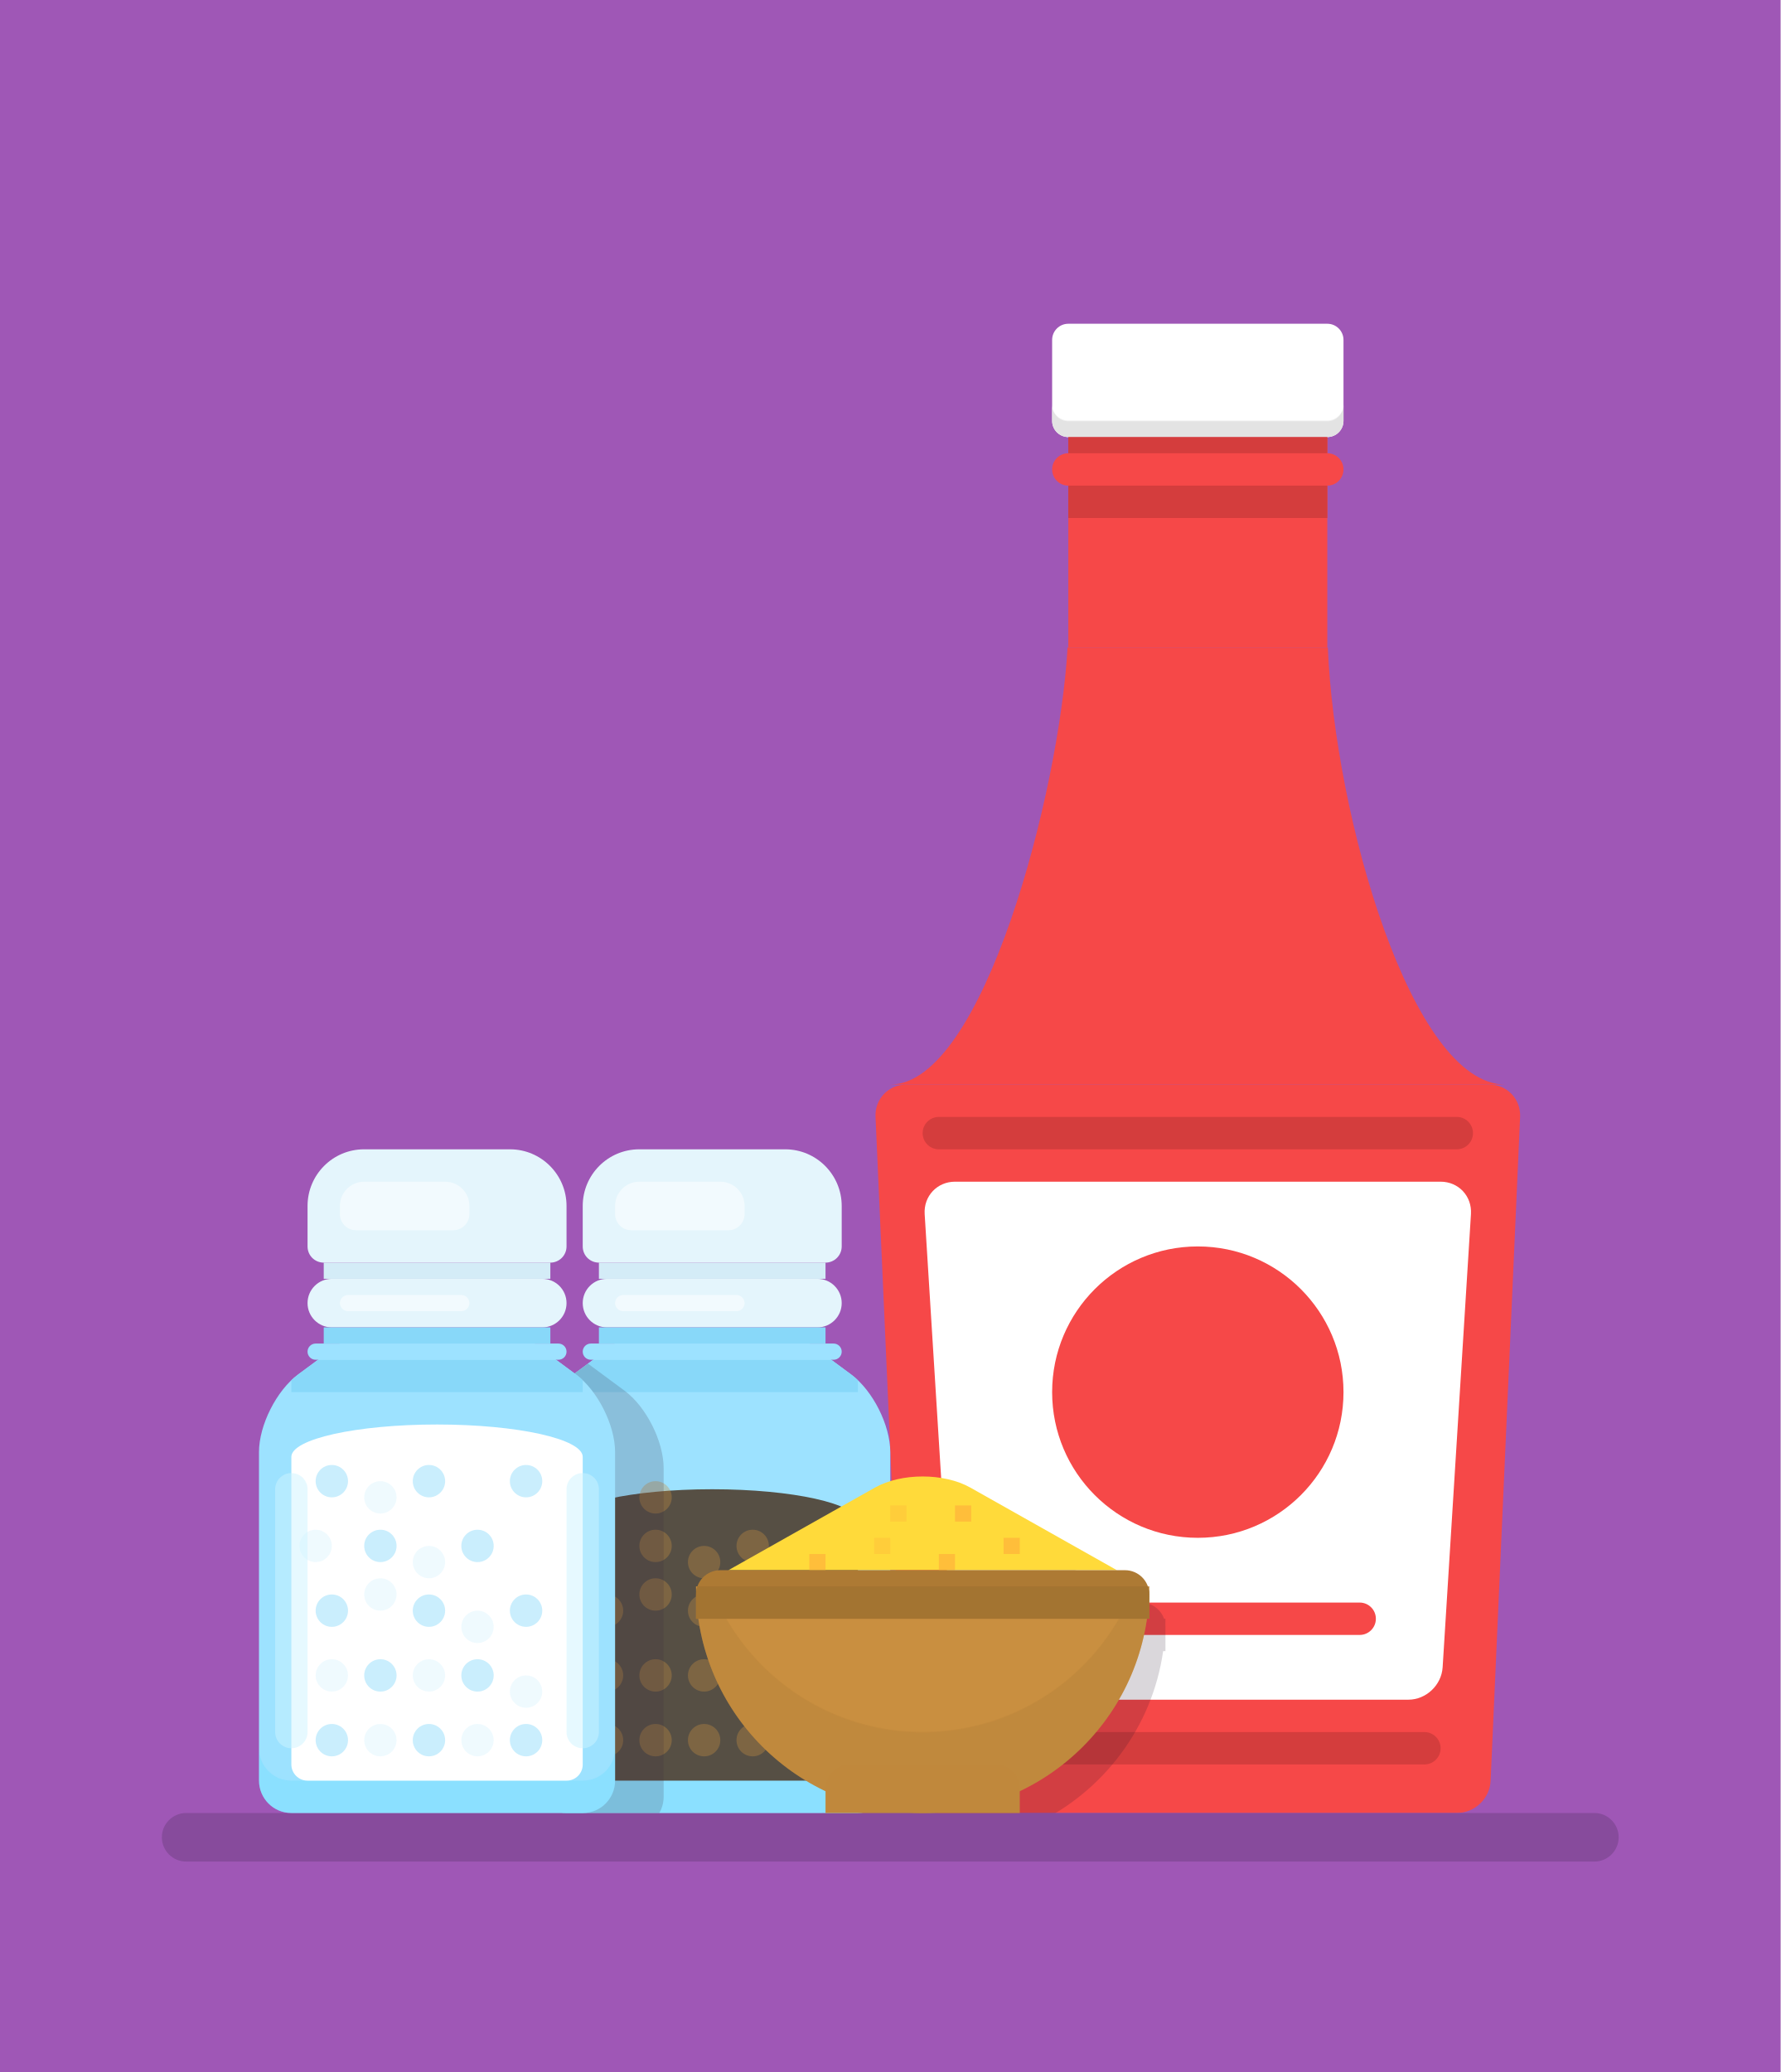
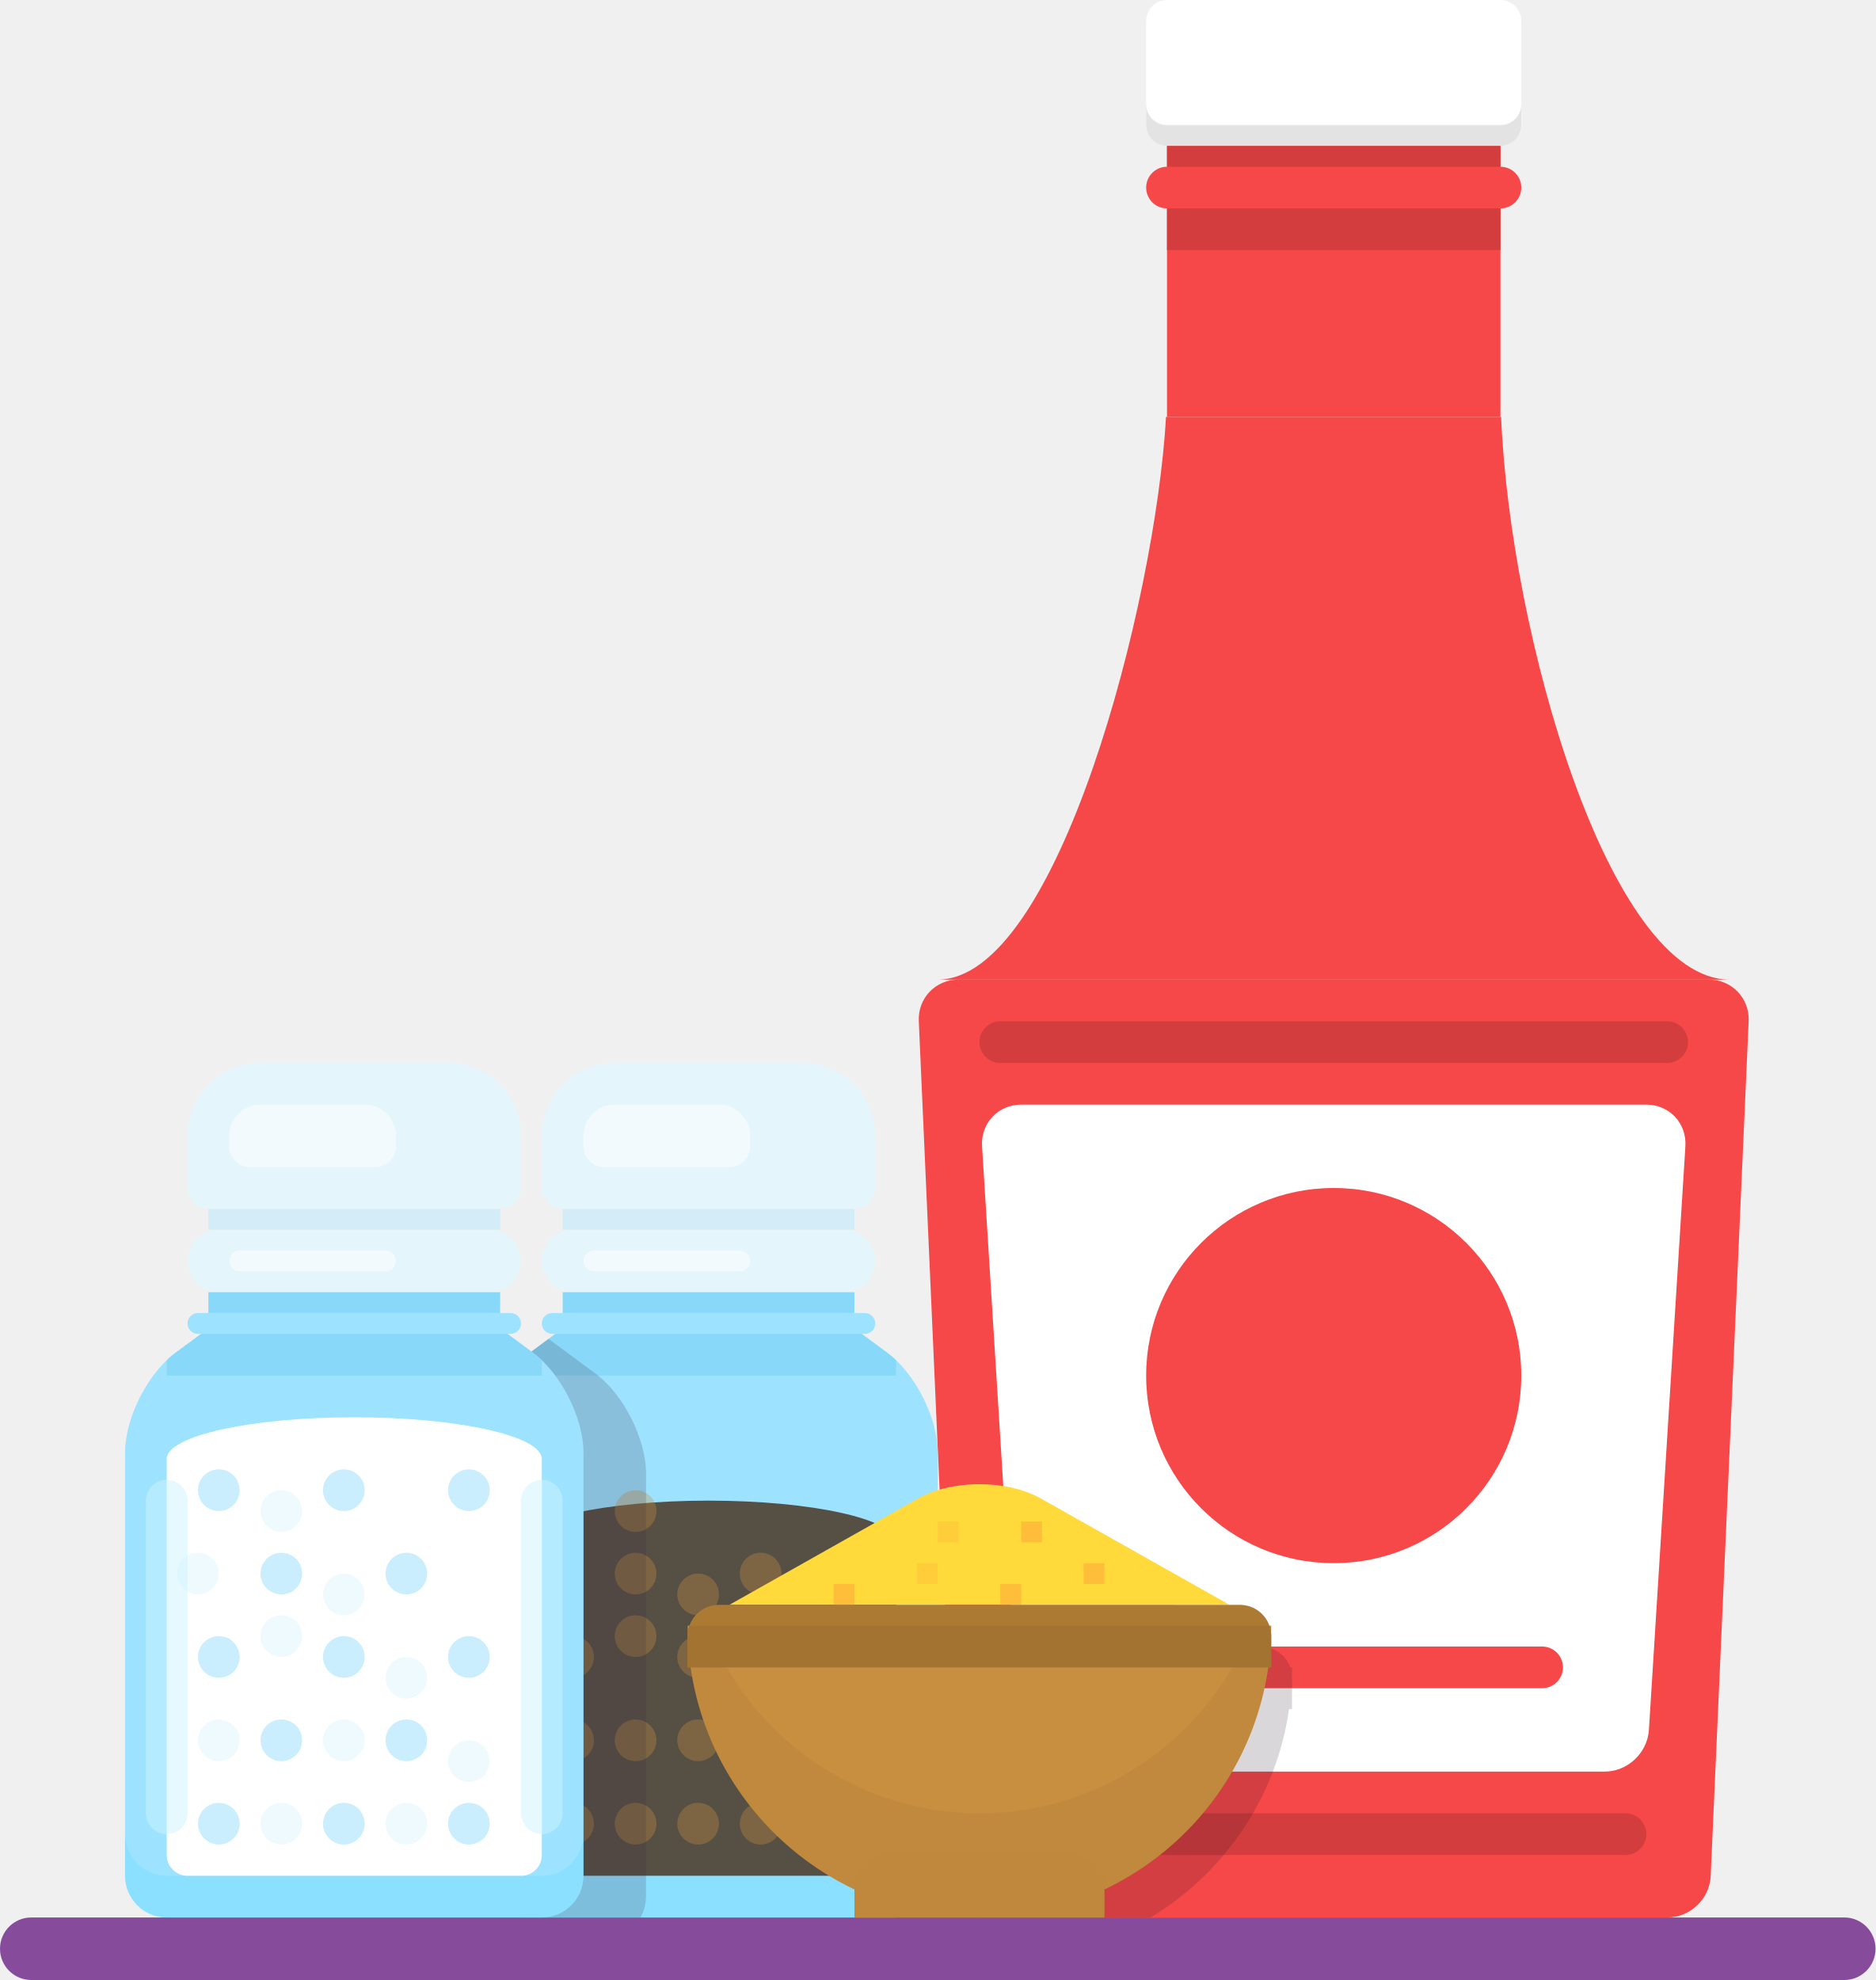
- <svg xmlns="http://www.w3.org/2000/svg" xmlns:xlink="http://www.w3.org/1999/xlink" width="110px" height="128px" viewBox="0 0 110 128" version="1.1">
+ <svg xmlns="http://www.w3.org/2000/svg" xmlns:xlink="http://www.w3.org/1999/xlink" width="90px" height="95px" viewBox="0 0 90 95" version="1.1">
  <defs>
-     <rect id="path-1" x="0" y="0" width="110" height="128" />
-     <filter x="-11.8%" y="-8.6%" width="123.6%" height="120.3%" filterUnits="objectBoundingBox" id="filter-3">
-       <feOffset dx="0" dy="2" in="SourceAlpha" result="shadowOffsetOuter1" />
-       <feGaussianBlur stdDeviation="4" in="shadowOffsetOuter1" result="shadowBlurOuter1" />
-       <feColorMatrix values="0 0 0 0 0   0 0 0 0 0   0 0 0 0 0  0 0 0 0.15 0" type="matrix" in="shadowBlurOuter1" />
-     </filter>
-     <rect id="path-4" x="0" y="0" width="18" height="7" rx="1" />
-     <filter x="-2.8%" y="-7.1%" width="105.6%" height="114.3%" filterUnits="objectBoundingBox" id="filter-5">
+     <rect id="path-1" x="0" y="0" width="18" height="7" rx="1" />
+     <filter x="-2.8%" y="-7.1%" width="105.6%" height="114.3%" filterUnits="objectBoundingBox" id="filter-2">
      <feOffset dx="0" dy="-1" in="SourceAlpha" result="shadowOffsetInner1" />
      <feComposite in="shadowOffsetInner1" in2="SourceAlpha" operator="arithmetic" k2="-1" k3="1" result="shadowInnerInner1" />
      <feColorMatrix values="0 0 0 0 0.89   0 0 0 0 0.89   0 0 0 0 0.89  0 0 0 1 0" type="matrix" in="shadowInnerInner1" />
    </filter>
-     <path d="M0,6.701 C0,5.043 1.085,2.896 2.412,1.914 L5,0 L17,0 L19.588,1.914 C20.92,2.9 22,5.041 22,6.701 L22,26.994 C22,28.102 21.11,29 20.009,29 L1.991,29 C0.891,29 0,28.1 0,26.994 L0,6.701 Z" id="path-6" />
-     <filter x="-4.5%" y="-3.4%" width="109.1%" height="106.9%" filterUnits="objectBoundingBox" id="filter-8">
+     <path d="M0,6.701 C0,5.043 1.085,2.896 2.412,1.914 L5,0 L17,0 L19.588,1.914 C20.92,2.9 22,5.041 22,6.701 L22,26.994 C22,28.102 21.11,29 20.009,29 L1.991,29 C0.891,29 0,28.1 0,26.994 L0,6.701 Z" id="path-3" />
+     <filter x="-4.5%" y="-3.4%" width="109.1%" height="106.9%" filterUnits="objectBoundingBox" id="filter-5">
      <feOffset dx="0" dy="-2" in="SourceAlpha" result="shadowOffsetInner1" />
      <feComposite in="shadowOffsetInner1" in2="SourceAlpha" operator="arithmetic" k2="-1" k3="1" result="shadowInnerInner1" />
      <feColorMatrix values="0 0 0 0 0.196   0 0 0 0 0.831   0 0 0 0 1  0 0 0 0.174 0" type="matrix" in="shadowInnerInner1" />
    </filter>
-     <path d="M0,7 C0,14.732 6.268,21 14,21 C21.732,21 28,14.732 28,7 L0,7 Z" id="path-9" />
-     <filter x="-8.9%" y="-17.9%" width="117.9%" height="135.7%" filterUnits="objectBoundingBox" id="filter-10">
+     <path d="M0,7 C0,14.732 6.268,21 14,21 C21.732,21 28,14.732 28,7 L0,7 Z" id="path-6" />
+     <filter x="-8.9%" y="-17.9%" width="117.9%" height="135.7%" filterUnits="objectBoundingBox" id="filter-7">
      <feOffset dx="0" dy="-5" in="SourceAlpha" result="shadowOffsetInner1" />
      <feComposite in="shadowOffsetInner1" in2="SourceAlpha" operator="arithmetic" k2="-1" k3="1" result="shadowInnerInner1" />
      <feColorMatrix values="0 0 0 0 0.678   0 0 0 0 0.478   0 0 0 0 0.204  0 0 0 0.3 0" type="matrix" in="shadowInnerInner1" />
    </filter>
-     <path d="M0,7.5 C0,6.672 0.665,6 1.505,6 L26.495,6 C27.326,6 28,6.666 28,7.5 L28,9 L0,9 L0,7.5 Z" id="path-11" />
-     <filter x="-3.6%" y="-33.3%" width="107.1%" height="166.7%" filterUnits="objectBoundingBox" id="filter-12">
+     <path d="M0,7.5 C0,6.672 0.665,6 1.505,6 L26.495,6 C27.326,6 28,6.666 28,7.5 L28,9 L0,9 L0,7.5 Z" id="path-8" />
+     <filter x="-3.6%" y="-33.3%" width="107.1%" height="166.7%" filterUnits="objectBoundingBox" id="filter-9">
      <feOffset dx="0" dy="-2" in="SourceAlpha" result="shadowOffsetInner1" />
      <feComposite in="shadowOffsetInner1" in2="SourceAlpha" operator="arithmetic" k2="-1" k3="1" result="shadowInnerInner1" />
      <feColorMatrix values="0 0 0 0 0.64   0 0 0 0 0.453   0 0 0 0 0.192  0 0 0 1 0" type="matrix" in="shadowInnerInner1" />
    </filter>
-     <path d="M0,6.701 C0,5.043 1.085,2.896 2.412,1.914 L5,0 L17,0 L19.588,1.914 C20.92,2.9 22,5.041 22,6.701 L22,26.994 C22,28.102 21.11,29 20.009,29 L1.991,29 C0.891,29 0,28.1 0,26.994 L0,6.701 Z" id="path-13" />
-     <filter x="-4.5%" y="-3.4%" width="109.1%" height="106.9%" filterUnits="objectBoundingBox" id="filter-15">
+     <path d="M0,6.701 C0,5.043 1.085,2.896 2.412,1.914 L5,0 L17,0 L19.588,1.914 C20.92,2.9 22,5.041 22,6.701 L22,26.994 C22,28.102 21.11,29 20.009,29 L1.991,29 C0.891,29 0,28.1 0,26.994 L0,6.701 Z" id="path-10" />
+     <filter x="-4.5%" y="-3.4%" width="109.1%" height="106.9%" filterUnits="objectBoundingBox" id="filter-12">
      <feOffset dx="0" dy="-2" in="SourceAlpha" result="shadowOffsetInner1" />
      <feComposite in="shadowOffsetInner1" in2="SourceAlpha" operator="arithmetic" k2="-1" k3="1" result="shadowInnerInner1" />
      <feColorMatrix values="0 0 0 0 0.196   0 0 0 0 0.831   0 0 0 0 1  0 0 0 0.174 0" type="matrix" in="shadowInnerInner1" />
    </filter>
  </defs>
  <g id="Page-1" stroke="none" stroke-width="1" fill="none" fill-rule="evenodd">
-     <g id="home" transform="translate(-794, -552)">
+     <g id="no-results" transform="translate(-804, -572)">
      <g id="catégories" transform="translate(428, 552)">
        <g id="item" transform="translate(366, 0)">
          <g id="illustration">
-             <mask id="mask-2" fill="white">
-               <use xlink:href="#path-1" />
-             </mask>
-             <g id="bg">
-               <use fill="black" fill-opacity="1" filter="url(#filter-3)" xlink:href="#path-1" />
-               <use fill="#9F57B6" fill-rule="evenodd" xlink:href="#path-1" />
-             </g>
-             <g id="bottle" mask="url(#mask-2)">
-               <g transform="translate(44, 20)">
-                 <path d="M10.089,48.992 C10.04,47.892 10.892,47 11.997,47 L48.003,47 C49.106,47 49.96,47.899 49.911,48.992 L48.089,90.008 C48.04,91.108 47.11,92 46,92 L14,92 C12.895,92 11.96,91.101 11.911,90.008 L10.089,48.992 Z" id="bottle" fill="#F64848" />
-                 <path d="M13.125,55.002 C13.056,53.896 13.892,53 15,53 L45,53 C46.105,53 46.944,53.889 46.875,55.002 L45.125,82.998 C45.056,84.104 44.102,85 43.008,85 L16.992,85 C15.892,85 14.944,84.111 14.875,82.998 L13.125,55.002 Z" id="sticker" fill="#FFFFFF" />
-                 <circle id="bottle" fill="#F64848" cx="30" cy="66" r="9" />
-                 <rect id="bottle" fill="#F64848" x="19" y="79" width="22" height="2" rx="1" />
-                 <rect id="shadow" fill="#D43D3D" x="13" y="49" width="34" height="2" rx="1" />
-                 <rect id="shadow" fill="#D43D3D" x="15" y="87" width="30" height="2" rx="1" />
-                 <path d="M20,92.653 C24.155,90.679 27.183,86.719 27.858,82 L28,82 L28,80.5 C28,80.458 27.998,80.417 27.995,80.377 C27.998,80.251 28,80.126 28,80 L27.915,80 C27.709,79.415 27.151,79 26.495,79 L1.505,79 C0.842,79 0.289,79.417 0.085,80 L0,80 C0,80.126 0.002,80.251 0.005,80.376 C0.002,80.417 0,80.458 0,80.5 L0,82 L0.142,82 C0.817,86.719 3.845,90.679 8,92.653 L8,94 L20,94 L20,92.653 Z M11.049,73.9 C12.679,72.981 15.319,72.98 16.951,73.9 L26,79 L2,79 L11.049,73.9 Z" id="shadow" fill="#1F0F24" opacity="0.165" />
-                 <path d="M38.032,20 C38.466,30.442 43.211,47 49,47 L11,47 C16.734,47 21.443,28.965 21.954,20 L38.032,20 Z" id="bottle" fill="#F64848" />
-                 <g id="top" stroke-width="1" fill="none" transform="translate(21, 0)">
-                   <rect id="bottle" fill="#F64848" x="1" y="7" width="16" height="13" />
-                   <g id="cap">
-                     <use fill="#FFFFFF" fill-rule="evenodd" xlink:href="#path-4" />
-                     <use fill="black" fill-opacity="1" filter="url(#filter-5)" xlink:href="#path-4" />
-                   </g>
-                   <rect id="cap" fill="#F64848" x="0" y="8" width="18" height="2" rx="1" />
-                   <rect id="shadow" fill="#D43D3D" x="1" y="7" width="16" height="1" />
-                   <rect id="shadow" fill="#D43D3D" x="1" y="10" width="16" height="2" />
+             <g id="bottle" transform="translate(44, 20)">
+               <path d="M10.089,48.992 C10.04,47.892 10.892,47 11.997,47 L48.003,47 C49.106,47 49.96,47.899 49.911,48.992 L48.089,90.008 C48.04,91.108 47.11,92 46,92 L14,92 C12.895,92 11.96,91.101 11.911,90.008 L10.089,48.992 Z" fill="#F64848" />
+               <path d="M13.125,55.002 C13.056,53.896 13.892,53 15,53 L45,53 C46.105,53 46.944,53.889 46.875,55.002 L45.125,82.998 C45.056,84.104 44.102,85 43.008,85 L16.992,85 C15.892,85 14.944,84.111 14.875,82.998 L13.125,55.002 Z" id="sticker" fill="#FFFFFF" />
+               <circle fill="#F64848" cx="30" cy="66" r="9" />
+               <rect fill="#F64848" x="19" y="79" width="22" height="2" rx="1" />
+               <rect id="shadow" fill="#D43D3D" x="13" y="49" width="34" height="2" rx="1" />
+               <rect id="shadow" fill="#D43D3D" x="15" y="87" width="30" height="2" rx="1" />
+               <path d="M20,92.653 C24.155,90.679 27.183,86.719 27.858,82 L28,82 L28,80.5 C28,80.458 27.998,80.417 27.995,80.377 C27.998,80.251 28,80.126 28,80 L27.915,80 C27.709,79.415 27.151,79 26.495,79 L1.505,79 C0.842,79 0.289,79.417 0.085,80 L0,80 C0,80.126 0.002,80.251 0.005,80.376 C0.002,80.417 0,80.458 0,80.5 L0,82 L0.142,82 C0.817,86.719 3.845,90.679 8,92.653 L8,94 L20,94 L20,92.653 Z M11.049,73.9 C12.679,72.981 15.319,72.98 16.951,73.9 L26,79 L2,79 L11.049,73.9 Z" id="shadow" fill="#1F0F24" opacity="0.165" />
+               <path d="M38.032,20 C38.466,30.442 43.211,47 49,47 L11,47 C16.734,47 21.443,28.965 21.954,20 L38.032,20 Z" fill="#F64848" />
+               <g id="top" transform="translate(21, 0)">
+                 <rect id="bottle" fill="#F64848" x="1" y="7" width="16" height="13" />
+                 <g id="cap">
+                   <use fill="#FFFFFF" fill-rule="evenodd" xlink:href="#path-1" />
+                   <use fill="black" fill-opacity="1" filter="url(#filter-2)" xlink:href="#path-1" />
                </g>
+                 <rect id="cap" fill="#F64848" x="0" y="8" width="18" height="2" rx="1" />
+                 <rect id="shadow" fill="#D43D3D" x="1" y="7" width="16" height="1" />
+                 <rect id="shadow" fill="#D43D3D" x="1" y="10" width="16" height="2" />
              </g>
            </g>
-             <rect id="shadow" fill="#874B9C" mask="url(#mask-2)" x="10" y="112" width="90" height="3" rx="1.5" />
-             <g id="salt" mask="url(#mask-2)">
-               <g transform="translate(33, 71)" id="bottle">
-                 <g stroke-width="1" fill="none" transform="translate(0, 12)">
-                   <mask id="mask-7" fill="white">
-                     <use xlink:href="#path-6" />
-                   </mask>
-                   <g>
-                     <use fill="#9DE2FF" fill-rule="evenodd" xlink:href="#path-6" />
-                     <use fill="black" fill-opacity="1" filter="url(#filter-8)" xlink:href="#path-6" />
-                   </g>
-                   <path d="M20,11 L20,25.999 C20,26.552 19.555,27 19.007,27 L2.993,27 C2.445,27 2,26.555 2,25.999 L2,11 C2,9.895 6.029,9 11,9 C15.971,9 20,9.895 20,11 Z" id="salt" fill="#564F44" mask="url(#mask-7)" />
-                   <circle id="dot" fill="#C98F40" opacity="0.344" mask="url(#mask-7)" cx="7.5" cy="12.5" r="1" />
-                   <circle id="dot" fill="#C98F40" opacity="0.344" mask="url(#mask-7)" cx="13.5" cy="12.5" r="1" />
-                   <circle id="dot" fill="#C98F40" opacity="0.344" mask="url(#mask-7)" cx="4.5" cy="16.5" r="1" />
-                   <circle id="dot" fill="#C98F40" opacity="0.344" mask="url(#mask-7)" cx="7.5" cy="15.5" r="1" />
-                   <circle id="dot" fill="#C98F40" opacity="0.344" mask="url(#mask-7)" cx="3.5" cy="12.5" r="1" />
-                   <circle id="dot" fill="#C98F40" opacity="0.344" mask="url(#mask-7)" cx="7.5" cy="9.5" r="1" />
-                   <circle id="dot" fill="#C98F40" opacity="0.344" mask="url(#mask-7)" cx="10.5" cy="13.5" r="1" />
-                   <circle id="dot" fill="#C98F40" opacity="0.344" mask="url(#mask-7)" cx="13.5" cy="17.5" r="1" />
-                   <circle id="dot" fill="#C98F40" opacity="0.344" mask="url(#mask-7)" cx="10.5" cy="20.5" r="1" />
-                   <circle id="dot" fill="#C98F40" opacity="0.344" mask="url(#mask-7)" cx="4.5" cy="20.5" r="1" />
-                   <circle id="dot" fill="#C98F40" opacity="0.344" mask="url(#mask-7)" cx="7.5" cy="24.5" r="1" />
-                   <circle id="dot" fill="#C98F40" opacity="0.344" mask="url(#mask-7)" cx="13.5" cy="24.5" r="1" />
-                   <circle id="dot" fill="#C98F40" opacity="0.344" mask="url(#mask-7)" cx="16.5" cy="21.5" r="1" />
-                   <circle id="dot" fill="#C98F40" opacity="0.344" mask="url(#mask-7)" cx="10.5" cy="16.5" r="1" />
-                   <circle id="dot" fill="#C98F40" opacity="0.344" mask="url(#mask-7)" cx="16.5" cy="16.5" r="1" />
-                   <circle id="dot" fill="#C98F40" opacity="0.344" mask="url(#mask-7)" cx="7.5" cy="20.5" r="1" />
-                   <circle id="dot" fill="#C98F40" opacity="0.344" mask="url(#mask-7)" cx="13.5" cy="20.5" r="1" />
-                   <circle id="dot" fill="#C98F40" opacity="0.344" mask="url(#mask-7)" cx="4.5" cy="24.5" r="1" />
-                   <circle id="dot" fill="#C98F40" opacity="0.344" mask="url(#mask-7)" cx="10.5" cy="24.5" r="1" />
-                   <circle id="dot" fill="#C98F40" opacity="0.344" mask="url(#mask-7)" cx="16.5" cy="24.5" r="1" />
-                   <rect id="shadow" fill-opacity="0.5" fill="#CEF5FF" mask="url(#mask-7)" x="1" y="8" width="2" height="17" rx="1" />
-                   <rect fill="#88D8F9" mask="url(#mask-7)" x="2" y="1" width="18" height="2" />
-                   <path d="M-14,7.701 C-14,6.043 -12.915,3.896 -11.588,2.914 L-9,1 L3,1 L5.588,2.914 C6.92,3.9 8,6.041 8,7.701 L8,27.994 C8,29.102 7.11,30 6.009,30 L-12.009,30 C-13.109,30 -14,29.1 -14,27.994 L-14,7.701 Z" fill="#392A3E" opacity="0.191" mask="url(#mask-7)" />
+             <rect id="shadow" fill="#874B9C" x="10" y="112" width="90" height="3" rx="1.5" />
+             <g id="salt" transform="translate(33, 71)">
+               <g id="bottle" transform="translate(0, 12)">
+                 <mask id="mask-4" fill="white">
+                   <use xlink:href="#path-3" />
+                 </mask>
+                 <g>
+                   <use fill="#9DE2FF" fill-rule="evenodd" xlink:href="#path-3" />
+                   <use fill="black" fill-opacity="1" filter="url(#filter-5)" xlink:href="#path-3" />
                </g>
-                 <rect fill="#9DE2FF" x="3" y="12" width="16" height="1" rx="0.5" />
-                 <rect fill="#E4F5FC" x="3" y="8" width="16" height="3" rx="1.5" />
-                 <rect fill="#D4ECF7" x="4" y="7" width="14" height="1" />
-                 <path d="M3,3.5 C3,1.567 4.563,0 6.491,0 L15.509,0 C17.437,0 19,1.571 19,3.5 L19,5.997 C19,6.551 18.555,7 17.999,7 L4.001,7 C3.448,7 3,6.562 3,5.997 L3,3.5 Z" fill="#E4F5FC" />
-                 <path d="M5,3.5 C5,2.672 5.668,2 6.505,2 L11.495,2 C12.326,2 13,2.666 13,3.5 L13,4.001 C13,4.553 12.547,5 12.003,5 L5.997,5 C5.446,5 5,4.557 5,4.001 L5,3.5 Z" fill="#FFFFFF" opacity="0.518" />
-                 <path d="M5,9.5 C5,9.224 5.231,9 5.5,9 L12.5,9 C12.776,9 13,9.232 13,9.5 L13,9.5 C13,9.776 12.769,10 12.5,10 L5.5,10 C5.224,10 5,9.768 5,9.5 L5,9.5 Z" fill="#FFFFFF" opacity="0.518" />
-                 <rect fill="#88D8F9" x="4" y="11" width="14" height="1" />
+                 <path d="M20,11 L20,25.999 C20,26.552 19.555,27 19.007,27 L2.993,27 C2.445,27 2,26.555 2,25.999 L2,11 C2,9.895 6.029,9 11,9 C15.971,9 20,9.895 20,11 Z" id="salt" fill="#564F44" mask="url(#mask-4)" />
+                 <circle id="dot" fill="#C98F40" opacity="0.344" mask="url(#mask-4)" cx="7.5" cy="12.5" r="1" />
+                 <circle id="dot" fill="#C98F40" opacity="0.344" mask="url(#mask-4)" cx="13.5" cy="12.5" r="1" />
+                 <circle id="dot" fill="#C98F40" opacity="0.344" mask="url(#mask-4)" cx="4.5" cy="16.5" r="1" />
+                 <circle id="dot" fill="#C98F40" opacity="0.344" mask="url(#mask-4)" cx="7.5" cy="15.5" r="1" />
+                 <circle id="dot" fill="#C98F40" opacity="0.344" mask="url(#mask-4)" cx="3.5" cy="12.5" r="1" />
+                 <circle id="dot" fill="#C98F40" opacity="0.344" mask="url(#mask-4)" cx="7.5" cy="9.5" r="1" />
+                 <circle id="dot" fill="#C98F40" opacity="0.344" mask="url(#mask-4)" cx="10.5" cy="13.5" r="1" />
+                 <circle id="dot" fill="#C98F40" opacity="0.344" mask="url(#mask-4)" cx="13.5" cy="17.5" r="1" />
+                 <circle id="dot" fill="#C98F40" opacity="0.344" mask="url(#mask-4)" cx="10.5" cy="20.5" r="1" />
+                 <circle id="dot" fill="#C98F40" opacity="0.344" mask="url(#mask-4)" cx="4.5" cy="20.5" r="1" />
+                 <circle id="dot" fill="#C98F40" opacity="0.344" mask="url(#mask-4)" cx="7.5" cy="24.5" r="1" />
+                 <circle id="dot" fill="#C98F40" opacity="0.344" mask="url(#mask-4)" cx="13.5" cy="24.5" r="1" />
+                 <circle id="dot" fill="#C98F40" opacity="0.344" mask="url(#mask-4)" cx="16.5" cy="21.5" r="1" />
+                 <circle id="dot" fill="#C98F40" opacity="0.344" mask="url(#mask-4)" cx="10.5" cy="16.5" r="1" />
+                 <circle id="dot" fill="#C98F40" opacity="0.344" mask="url(#mask-4)" cx="16.5" cy="16.5" r="1" />
+                 <circle id="dot" fill="#C98F40" opacity="0.344" mask="url(#mask-4)" cx="7.5" cy="20.5" r="1" />
+                 <circle id="dot" fill="#C98F40" opacity="0.344" mask="url(#mask-4)" cx="13.5" cy="20.5" r="1" />
+                 <circle id="dot" fill="#C98F40" opacity="0.344" mask="url(#mask-4)" cx="4.5" cy="24.5" r="1" />
+                 <circle id="dot" fill="#C98F40" opacity="0.344" mask="url(#mask-4)" cx="10.5" cy="24.5" r="1" />
+                 <circle id="dot" fill="#C98F40" opacity="0.344" mask="url(#mask-4)" cx="16.5" cy="24.5" r="1" />
+                 <rect id="shadow" fill-opacity="0.5" fill="#CEF5FF" mask="url(#mask-4)" x="1" y="8" width="2" height="17" rx="1" />
+                 <rect fill="#88D8F9" mask="url(#mask-4)" x="2" y="1" width="18" height="2" />
+                 <path d="M-14,7.701 C-14,6.043 -12.915,3.896 -11.588,2.914 L-9,1 L3,1 L5.588,2.914 C6.92,3.9 8,6.041 8,7.701 L8,27.994 C8,29.102 7.11,30 6.009,30 L-12.009,30 C-13.109,30 -14,29.1 -14,27.994 L-14,7.701 Z" fill="#392A3E" opacity="0.191" mask="url(#mask-4)" />
              </g>
+               <rect id="bottle" fill="#9DE2FF" x="3" y="12" width="16" height="1" rx="0.5" />
+               <rect id="bottle" fill="#E4F5FC" x="3" y="8" width="16" height="3" rx="1.5" />
+               <rect id="bottle" fill="#D4ECF7" x="4" y="7" width="14" height="1" />
+               <path d="M3,3.5 C3,1.567 4.563,0 6.491,0 L15.509,0 C17.437,0 19,1.571 19,3.5 L19,5.997 C19,6.551 18.555,7 17.999,7 L4.001,7 C3.448,7 3,6.562 3,5.997 L3,3.5 Z" id="bottle" fill="#E4F5FC" />
+               <path d="M5,3.5 C5,2.672 5.668,2 6.505,2 L11.495,2 C12.326,2 13,2.666 13,3.5 L13,4.001 C13,4.553 12.547,5 12.003,5 L5.997,5 C5.446,5 5,4.557 5,4.001 L5,3.5 Z" id="bottle" fill="#FFFFFF" opacity="0.518" />
+               <path d="M5,9.5 C5,9.224 5.231,9 5.5,9 L12.5,9 C12.776,9 13,9.232 13,9.5 L13,9.5 C13,9.776 12.769,10 12.5,10 L5.5,10 C5.224,10 5,9.768 5,9.5 L5,9.5 Z" id="bottle" fill="#FFFFFF" opacity="0.518" />
+               <rect id="bottle" fill="#88D8F9" x="4" y="11" width="14" height="1" />
            </g>
-             <g id="spice" mask="url(#mask-2)">
-               <g transform="translate(43, 91)">
-                 <g id="salad" fill="none">
-                   <use fill="#C98F40" fill-rule="evenodd" xlink:href="#path-9" />
-                   <use fill="black" fill-opacity="1" filter="url(#filter-10)" xlink:href="#path-9" />
+             <g id="spice" transform="translate(43, 91)">
+               <g id="salad">
+                 <use fill="#C98F40" fill-rule="evenodd" xlink:href="#path-6" />
+                 <use fill="black" fill-opacity="1" filter="url(#filter-7)" xlink:href="#path-6" />
+               </g>
+               <path d="M11.049,0.9 C12.679,-0.019 15.319,-0.02 16.951,0.9 L26,6 L2,6 L11.049,0.9 Z" id="Triangle" fill="#FFDA3A" />
+               <rect id="dot" fill="#FFBE3A" opacity="0.464" x="11" y="4" width="1" height="1" />
+               <rect id="dot" fill="#FFBE3A" x="7" y="5" width="1" height="1" />
+               <rect id="dot" fill="#FFBE3A" opacity="0.464" x="12" y="2" width="1" height="1" />
+               <rect id="dot" fill="#FFBE3A" x="15" y="5" width="1" height="1" />
+               <rect id="dot" fill="#FFBE3A" x="19" y="4" width="1" height="1" />
+               <rect id="dot" fill="#FFBE3A" x="16" y="2" width="1" height="1" />
+               <g id="salad">
+                 <use fill="#AD7A34" fill-rule="evenodd" xlink:href="#path-8" />
+                 <use fill="black" fill-opacity="1" filter="url(#filter-9)" xlink:href="#path-8" />
+               </g>
+               <path d="M8,19.5 C8,18.672 8.68,18 9.496,18 L18.504,18 C19.33,18 20,18.666 20,19.5 L20,21 L8,21 L8,19.5 Z" id="salad" fill="#C0883C" />
+             </g>
+             <g id="salt" transform="translate(16, 71)">
+               <g id="bottle" transform="translate(0, 12)">
+                 <mask id="mask-11" fill="white">
+                   <use xlink:href="#path-10" />
+                 </mask>
+                 <g>
+                   <use fill="#9DE2FF" fill-rule="evenodd" xlink:href="#path-10" />
+                   <use fill="black" fill-opacity="1" filter="url(#filter-12)" xlink:href="#path-10" />
                </g>
-                 <path d="M11.049,0.9 C12.679,-0.019 15.319,-0.02 16.951,0.9 L26,6 L2,6 L11.049,0.9 Z" id="Triangle" fill="#FFDA3A" fill-rule="evenodd" />
-                 <rect id="dot" fill="#FFBE3A" fill-rule="evenodd" opacity="0.464" x="11" y="4" width="1" height="1" />
-                 <rect id="dot" fill="#FFBE3A" fill-rule="evenodd" x="7" y="5" width="1" height="1" />
-                 <rect id="dot" fill="#FFBE3A" fill-rule="evenodd" opacity="0.464" x="12" y="2" width="1" height="1" />
-                 <rect id="dot" fill="#FFBE3A" fill-rule="evenodd" x="15" y="5" width="1" height="1" />
-                 <rect id="dot" fill="#FFBE3A" fill-rule="evenodd" x="19" y="4" width="1" height="1" />
-                 <rect id="dot" fill="#FFBE3A" fill-rule="evenodd" x="16" y="2" width="1" height="1" />
-                 <g id="salad" fill="none">
-                   <use fill="#AD7A34" fill-rule="evenodd" xlink:href="#path-11" />
-                   <use fill="black" fill-opacity="1" filter="url(#filter-12)" xlink:href="#path-11" />
-                 </g>
-                 <path d="M8,19.5 C8,18.672 8.68,18 9.496,18 L18.504,18 C19.33,18 20,18.666 20,19.5 L20,21 L8,21 L8,19.5 Z" id="salad" fill="#C0883C" fill-rule="evenodd" />
+                 <path d="M20,7 L20,26.008 C20,26.556 19.555,27 19.007,27 L2.993,27 C2.445,27 2,26.545 2,26.008 L2,7 C2,5.895 6.029,5 11,5 C15.971,5 20,5.895 20,7 Z" id="salt" fill="#FFFFFF" mask="url(#mask-11)" />
+                 <circle id="dot" fill-opacity="0.445" fill="#88D8F9" mask="url(#mask-11)" cx="4.5" cy="8.5" r="1" />
+                 <circle id="dot" fill-opacity="0.445" fill="#88D8F9" mask="url(#mask-11)" cx="7.5" cy="12.5" r="1" />
+                 <circle id="dot" fill-opacity="0.445" fill="#88D8F9" mask="url(#mask-11)" cx="10.5" cy="8.5" r="1" />
+                 <circle id="dot" fill-opacity="0.445" fill="#88D8F9" mask="url(#mask-11)" cx="13.5" cy="12.5" r="1" />
+                 <circle id="dot" fill-opacity="0.445" fill="#88D8F9" mask="url(#mask-11)" cx="16.5" cy="8.5" r="1" />
+                 <circle id="dot" fill-opacity="0.445" fill="#88D8F9" mask="url(#mask-11)" cx="4.5" cy="16.5" r="1" />
+                 <circle id="dot" fill-opacity="0.445" fill="#88D8F9" opacity="0.29" mask="url(#mask-11)" cx="7.5" cy="15.5" r="1" />
+                 <circle id="dot" fill-opacity="0.445" fill="#88D8F9" opacity="0.29" mask="url(#mask-11)" cx="3.5" cy="12.5" r="1" />
+                 <circle id="dot" fill-opacity="0.445" fill="#88D8F9" opacity="0.29" mask="url(#mask-11)" cx="7.5" cy="9.5" r="1" />
+                 <circle id="dot" fill-opacity="0.445" fill="#88D8F9" opacity="0.29" mask="url(#mask-11)" cx="10.5" cy="13.5" r="1" />
+                 <circle id="dot" fill-opacity="0.445" fill="#88D8F9" opacity="0.29" mask="url(#mask-11)" cx="13.5" cy="17.5" r="1" />
+                 <circle id="dot" fill-opacity="0.445" fill="#88D8F9" opacity="0.29" mask="url(#mask-11)" cx="10.5" cy="20.5" r="1" />
+                 <circle id="dot" fill-opacity="0.445" fill="#88D8F9" opacity="0.29" mask="url(#mask-11)" cx="4.5" cy="20.5" r="1" />
+                 <circle id="dot" fill-opacity="0.445" fill="#88D8F9" opacity="0.29" mask="url(#mask-11)" cx="7.5" cy="24.5" r="1" />
+                 <circle id="dot" fill-opacity="0.445" fill="#88D8F9" opacity="0.29" mask="url(#mask-11)" cx="13.5" cy="24.5" r="1" />
+                 <circle id="dot" fill-opacity="0.445" fill="#88D8F9" opacity="0.29" mask="url(#mask-11)" cx="16.5" cy="21.5" r="1" />
+                 <circle id="dot" fill-opacity="0.445" fill="#88D8F9" mask="url(#mask-11)" cx="10.5" cy="16.5" r="1" />
+                 <circle id="dot" fill-opacity="0.445" fill="#88D8F9" mask="url(#mask-11)" cx="16.5" cy="16.5" r="1" />
+                 <circle id="dot" fill-opacity="0.445" fill="#88D8F9" mask="url(#mask-11)" cx="7.5" cy="20.5" r="1" />
+                 <circle id="dot" fill-opacity="0.445" fill="#88D8F9" mask="url(#mask-11)" cx="13.5" cy="20.5" r="1" />
+                 <circle id="dot" fill-opacity="0.445" fill="#88D8F9" mask="url(#mask-11)" cx="4.5" cy="24.5" r="1" />
+                 <circle id="dot" fill-opacity="0.445" fill="#88D8F9" mask="url(#mask-11)" cx="10.5" cy="24.5" r="1" />
+                 <circle id="dot" fill-opacity="0.445" fill="#88D8F9" mask="url(#mask-11)" cx="16.5" cy="24.5" r="1" />
+                 <rect id="shadow" fill-opacity="0.5" fill="#CEF5FF" mask="url(#mask-11)" x="19" y="8" width="2" height="17" rx="1" />
+                 <rect id="shadow" fill-opacity="0.5" fill="#CEF5FF" mask="url(#mask-11)" x="1" y="8" width="2" height="17" rx="1" />
+                 <rect fill="#88D8F9" mask="url(#mask-11)" x="2" y="1" width="18" height="2" />
              </g>
-             </g>
-             <g id="salt" mask="url(#mask-2)">
-               <g transform="translate(16, 71)" id="bottle">
-                 <g stroke-width="1" fill="none" transform="translate(0, 12)">
-                   <mask id="mask-14" fill="white">
-                     <use xlink:href="#path-13" />
-                   </mask>
-                   <g>
-                     <use fill="#9DE2FF" fill-rule="evenodd" xlink:href="#path-13" />
-                     <use fill="black" fill-opacity="1" filter="url(#filter-15)" xlink:href="#path-13" />
-                   </g>
-                   <path d="M20,7 L20,26.008 C20,26.556 19.555,27 19.007,27 L2.993,27 C2.445,27 2,26.545 2,26.008 L2,7 C2,5.895 6.029,5 11,5 C15.971,5 20,5.895 20,7 Z" id="salt" fill="#FFFFFF" mask="url(#mask-14)" />
-                   <circle id="dot" fill-opacity="0.445" fill="#88D8F9" mask="url(#mask-14)" cx="4.5" cy="8.5" r="1" />
-                   <circle id="dot" fill-opacity="0.445" fill="#88D8F9" mask="url(#mask-14)" cx="7.5" cy="12.5" r="1" />
-                   <circle id="dot" fill-opacity="0.445" fill="#88D8F9" mask="url(#mask-14)" cx="10.5" cy="8.5" r="1" />
-                   <circle id="dot" fill-opacity="0.445" fill="#88D8F9" mask="url(#mask-14)" cx="13.5" cy="12.5" r="1" />
-                   <circle id="dot" fill-opacity="0.445" fill="#88D8F9" mask="url(#mask-14)" cx="16.5" cy="8.5" r="1" />
-                   <circle id="dot" fill-opacity="0.445" fill="#88D8F9" mask="url(#mask-14)" cx="4.5" cy="16.5" r="1" />
-                   <circle id="dot" fill-opacity="0.445" fill="#88D8F9" opacity="0.29" mask="url(#mask-14)" cx="7.5" cy="15.5" r="1" />
-                   <circle id="dot" fill-opacity="0.445" fill="#88D8F9" opacity="0.29" mask="url(#mask-14)" cx="3.5" cy="12.5" r="1" />
-                   <circle id="dot" fill-opacity="0.445" fill="#88D8F9" opacity="0.29" mask="url(#mask-14)" cx="7.5" cy="9.5" r="1" />
-                   <circle id="dot" fill-opacity="0.445" fill="#88D8F9" opacity="0.29" mask="url(#mask-14)" cx="10.5" cy="13.5" r="1" />
-                   <circle id="dot" fill-opacity="0.445" fill="#88D8F9" opacity="0.29" mask="url(#mask-14)" cx="13.5" cy="17.5" r="1" />
-                   <circle id="dot" fill-opacity="0.445" fill="#88D8F9" opacity="0.29" mask="url(#mask-14)" cx="10.5" cy="20.5" r="1" />
-                   <circle id="dot" fill-opacity="0.445" fill="#88D8F9" opacity="0.29" mask="url(#mask-14)" cx="4.5" cy="20.5" r="1" />
-                   <circle id="dot" fill-opacity="0.445" fill="#88D8F9" opacity="0.29" mask="url(#mask-14)" cx="7.5" cy="24.5" r="1" />
-                   <circle id="dot" fill-opacity="0.445" fill="#88D8F9" opacity="0.29" mask="url(#mask-14)" cx="13.5" cy="24.5" r="1" />
-                   <circle id="dot" fill-opacity="0.445" fill="#88D8F9" opacity="0.29" mask="url(#mask-14)" cx="16.5" cy="21.5" r="1" />
-                   <circle id="dot" fill-opacity="0.445" fill="#88D8F9" mask="url(#mask-14)" cx="10.5" cy="16.5" r="1" />
-                   <circle id="dot" fill-opacity="0.445" fill="#88D8F9" mask="url(#mask-14)" cx="16.5" cy="16.5" r="1" />
-                   <circle id="dot" fill-opacity="0.445" fill="#88D8F9" mask="url(#mask-14)" cx="7.5" cy="20.5" r="1" />
-                   <circle id="dot" fill-opacity="0.445" fill="#88D8F9" mask="url(#mask-14)" cx="13.5" cy="20.5" r="1" />
-                   <circle id="dot" fill-opacity="0.445" fill="#88D8F9" mask="url(#mask-14)" cx="4.5" cy="24.5" r="1" />
-                   <circle id="dot" fill-opacity="0.445" fill="#88D8F9" mask="url(#mask-14)" cx="10.5" cy="24.5" r="1" />
-                   <circle id="dot" fill-opacity="0.445" fill="#88D8F9" mask="url(#mask-14)" cx="16.5" cy="24.5" r="1" />
-                   <rect id="shadow" fill-opacity="0.5" fill="#CEF5FF" mask="url(#mask-14)" x="19" y="8" width="2" height="17" rx="1" />
-                   <rect id="shadow" fill-opacity="0.5" fill="#CEF5FF" mask="url(#mask-14)" x="1" y="8" width="2" height="17" rx="1" />
-                   <rect fill="#88D8F9" mask="url(#mask-14)" x="2" y="1" width="18" height="2" />
-                 </g>
-                 <rect fill="#9DE2FF" x="3" y="12" width="16" height="1" rx="0.5" />
-                 <rect fill="#E4F5FC" x="3" y="8" width="16" height="3" rx="1.5" />
-                 <rect fill="#D4ECF7" x="4" y="7" width="14" height="1" />
-                 <path d="M3,3.5 C3,1.567 4.563,0 6.491,0 L15.509,0 C17.437,0 19,1.571 19,3.5 L19,5.997 C19,6.551 18.555,7 17.999,7 L4.001,7 C3.448,7 3,6.562 3,5.997 L3,3.5 Z" fill="#E4F5FC" />
-                 <path d="M5,3.5 C5,2.672 5.668,2 6.505,2 L11.495,2 C12.326,2 13,2.666 13,3.5 L13,4.001 C13,4.553 12.547,5 12.003,5 L5.997,5 C5.446,5 5,4.557 5,4.001 L5,3.5 Z" fill="#FFFFFF" opacity="0.518" />
-                 <path d="M5,9.5 C5,9.224 5.231,9 5.5,9 L12.5,9 C12.776,9 13,9.232 13,9.5 L13,9.5 C13,9.776 12.769,10 12.5,10 L5.5,10 C5.224,10 5,9.768 5,9.5 L5,9.5 Z" fill="#FFFFFF" opacity="0.518" />
-                 <rect fill="#88D8F9" x="4" y="11" width="14" height="1" />
-               </g>
+               <rect id="bottle" fill="#9DE2FF" x="3" y="12" width="16" height="1" rx="0.5" />
+               <rect id="bottle" fill="#E4F5FC" x="3" y="8" width="16" height="3" rx="1.5" />
+               <rect id="bottle" fill="#D4ECF7" x="4" y="7" width="14" height="1" />
+               <path d="M3,3.5 C3,1.567 4.563,0 6.491,0 L15.509,0 C17.437,0 19,1.571 19,3.5 L19,5.997 C19,6.551 18.555,7 17.999,7 L4.001,7 C3.448,7 3,6.562 3,5.997 L3,3.5 Z" id="bottle" fill="#E4F5FC" />
+               <path d="M5,3.5 C5,2.672 5.668,2 6.505,2 L11.495,2 C12.326,2 13,2.666 13,3.5 L13,4.001 C13,4.553 12.547,5 12.003,5 L5.997,5 C5.446,5 5,4.557 5,4.001 L5,3.5 Z" id="bottle" fill="#FFFFFF" opacity="0.518" />
+               <path d="M5,9.5 C5,9.224 5.231,9 5.5,9 L12.5,9 C12.776,9 13,9.232 13,9.5 L13,9.5 C13,9.776 12.769,10 12.5,10 L5.5,10 C5.224,10 5,9.768 5,9.5 L5,9.5 Z" id="bottle" fill="#FFFFFF" opacity="0.518" />
+               <rect id="bottle" fill="#88D8F9" x="4" y="11" width="14" height="1" />
            </g>
          </g>
        </g>
      </g>
    </g>
  </g>
</svg>
